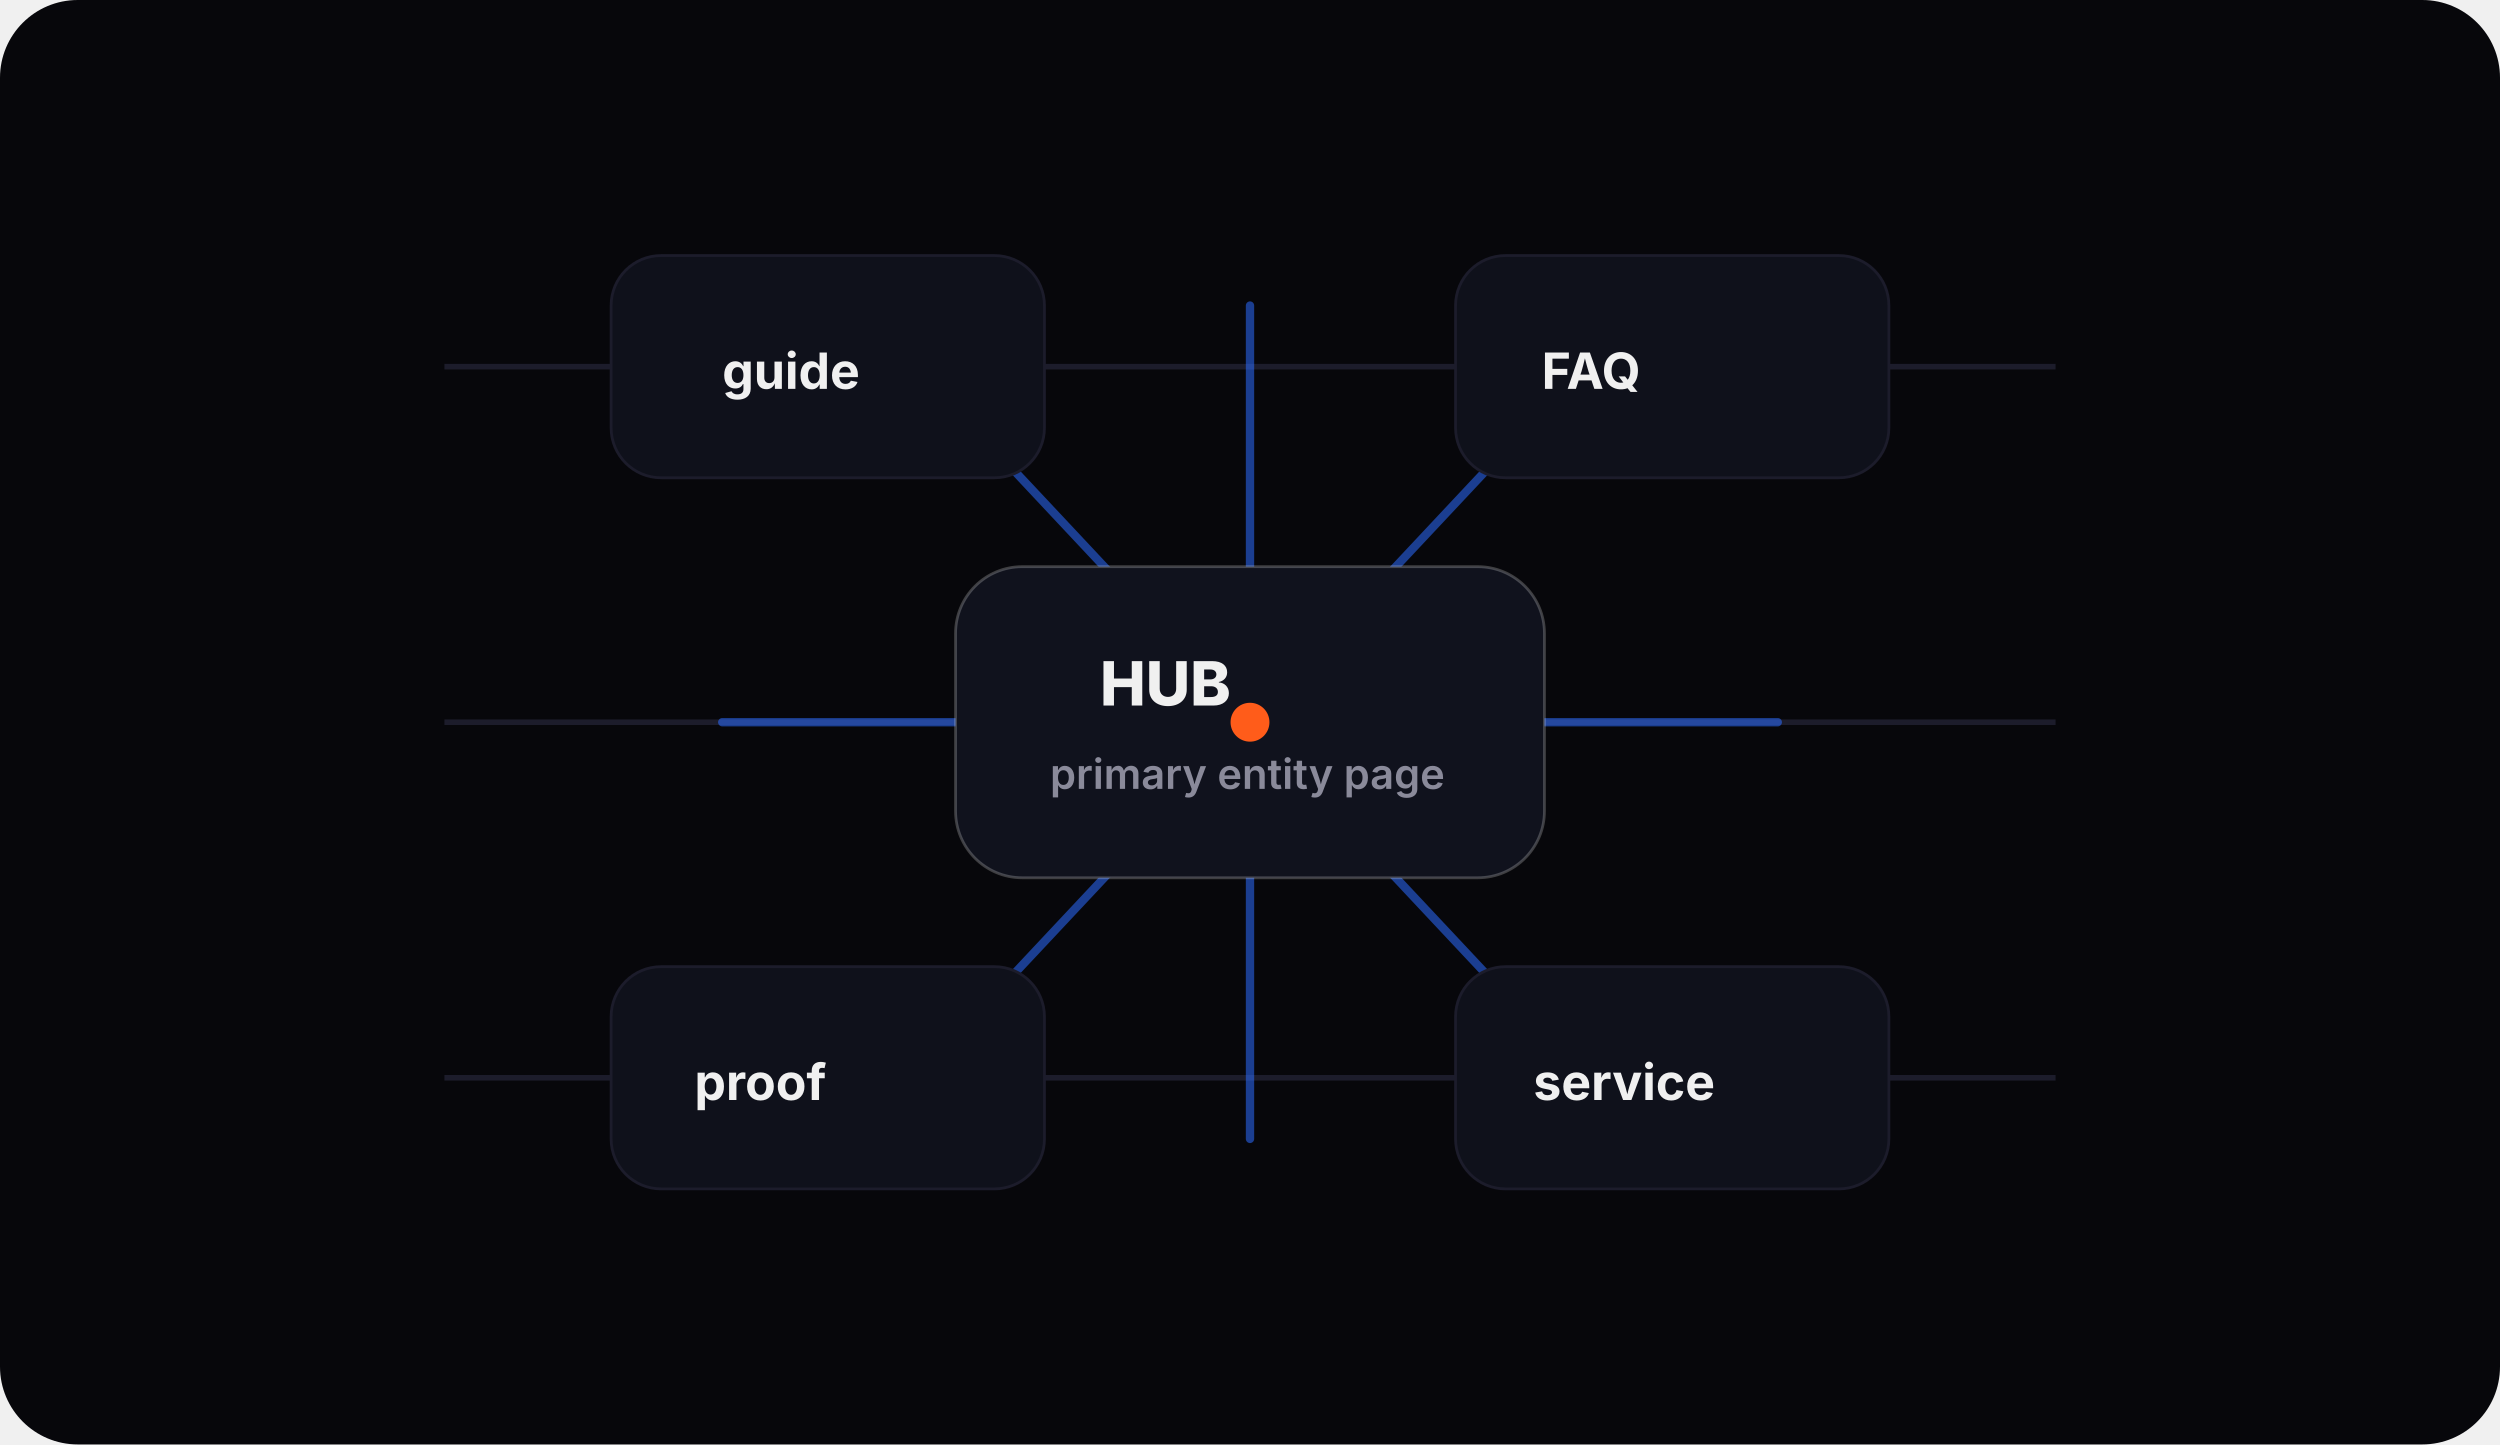
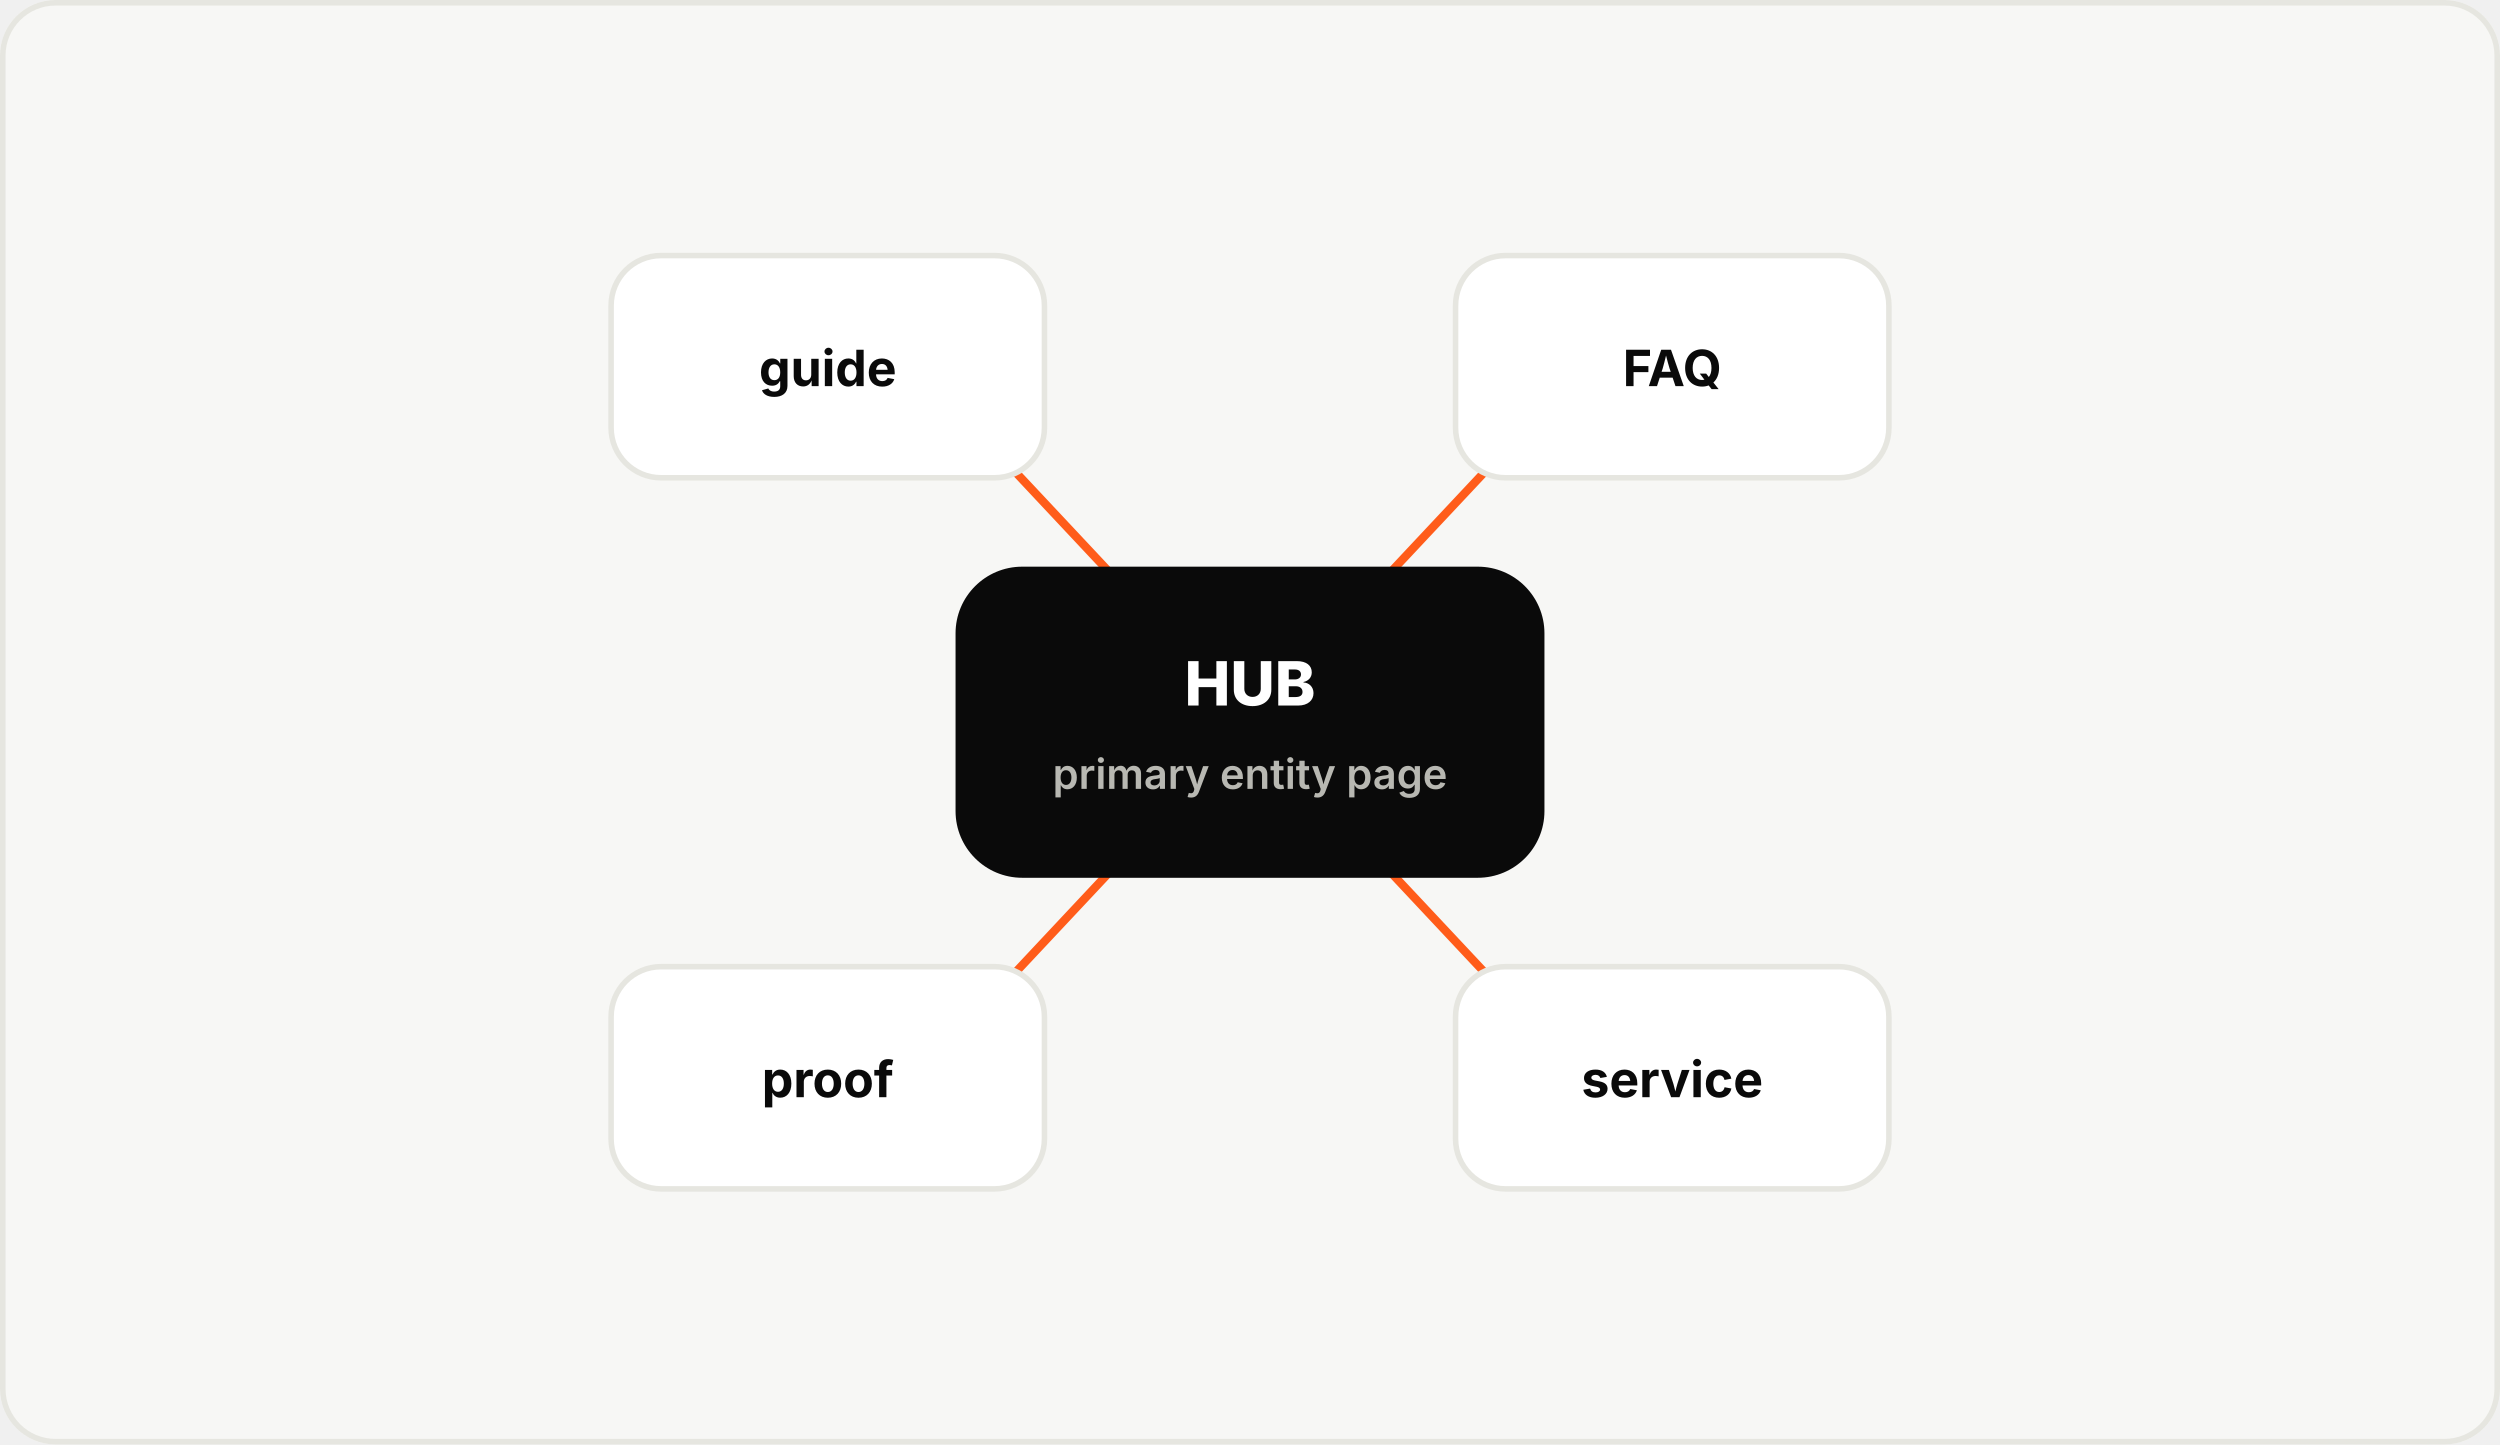
<svg xmlns="http://www.w3.org/2000/svg" width="900" height="520" viewBox="0 0 900 520" fill="none" role="img" aria-labelledby="title desc">
-   <rect width="900" height="520" rx="28" fill="#07070B" />
-   <path d="M160 132h580M160 260h580M160 388h580" stroke="#1C1C2B" stroke-width="2" />
-   <path d="M450 110v300M260 260h380M330 132l120 128M570 132 450 260M330 388l120-128M570 388 450 260" stroke="#2D6CFF" stroke-opacity=".55" stroke-width="3" stroke-linecap="round" />
-   <rect x="344" y="204" width="212" height="112" rx="24" fill="#10121D" stroke="#F0F0F0" stroke-opacity=".24" />
-   <text x="396" y="254" fill="#F0F0F0" font-family="Inter, Arial, sans-serif" font-size="22" font-weight="800">HUB</text>
-   <text x="378" y="284" fill="#8A8A9A" font-family="Inter, Arial, sans-serif" font-size="15" font-weight="600">primary entity page</text>
-   <g fill="#0F111B" stroke="#1C1C2B">
+   <rect width="900" height="520" rx="20" fill="#F7F7F5" />
+   <rect x="1" y="1" width="898" height="518" rx="19" fill="none" stroke="#E6E6E0" stroke-width="2" />
+   <path d="M330 132l120 128M570 132 450 260M330 388l120-128M570 388 450 260" stroke="#FF5C1A" stroke-width="3" stroke-linecap="round" />
+   <g fill="#FFFFFF" stroke="#E6E6E0" stroke-width="2">
    <rect x="220" y="92" width="156" height="80" rx="18" />
    <rect x="524" y="92" width="156" height="80" rx="18" />
    <rect x="220" y="348" width="156" height="80" rx="18" />
    <rect x="524" y="348" width="156" height="80" rx="18" />
  </g>
-   <text x="260" y="140" fill="#F0F0F0" font-family="Inter, Arial, sans-serif" font-size="18" font-weight="700">guide</text>
-   <text x="555" y="140" fill="#F0F0F0" font-family="Inter, Arial, sans-serif" font-size="18" font-weight="700">FAQ</text>
-   <text x="250" y="396" fill="#F0F0F0" font-family="Inter, Arial, sans-serif" font-size="18" font-weight="700">proof</text>
-   <text x="552" y="396" fill="#F0F0F0" font-family="Inter, Arial, sans-serif" font-size="18" font-weight="700">service</text>
-   <circle cx="450" cy="260" r="7" fill="#FF5C1A" />
+   <rect x="344" y="204" width="212" height="112" rx="24" fill="#0A0A0A" />
+   <text x="450" y="254" fill="#FFFFFF" text-anchor="middle" font-family="Inter, Arial, sans-serif" font-size="22" font-weight="800">HUB</text>
+   <text x="450" y="284" fill="#B8B8B2" text-anchor="middle" font-family="Inter, Arial, sans-serif" font-size="15" font-weight="600">primary entity page</text>
+   <g fill="#0A0A0A" font-family="Inter, Arial, sans-serif" font-size="18" font-weight="700" text-anchor="middle">
+     <text x="298" y="139">guide</text>
+     <text x="602" y="139">FAQ</text>
+     <text x="298" y="395">proof</text>
+     <text x="602" y="395">service</text>
+   </g>
</svg>
